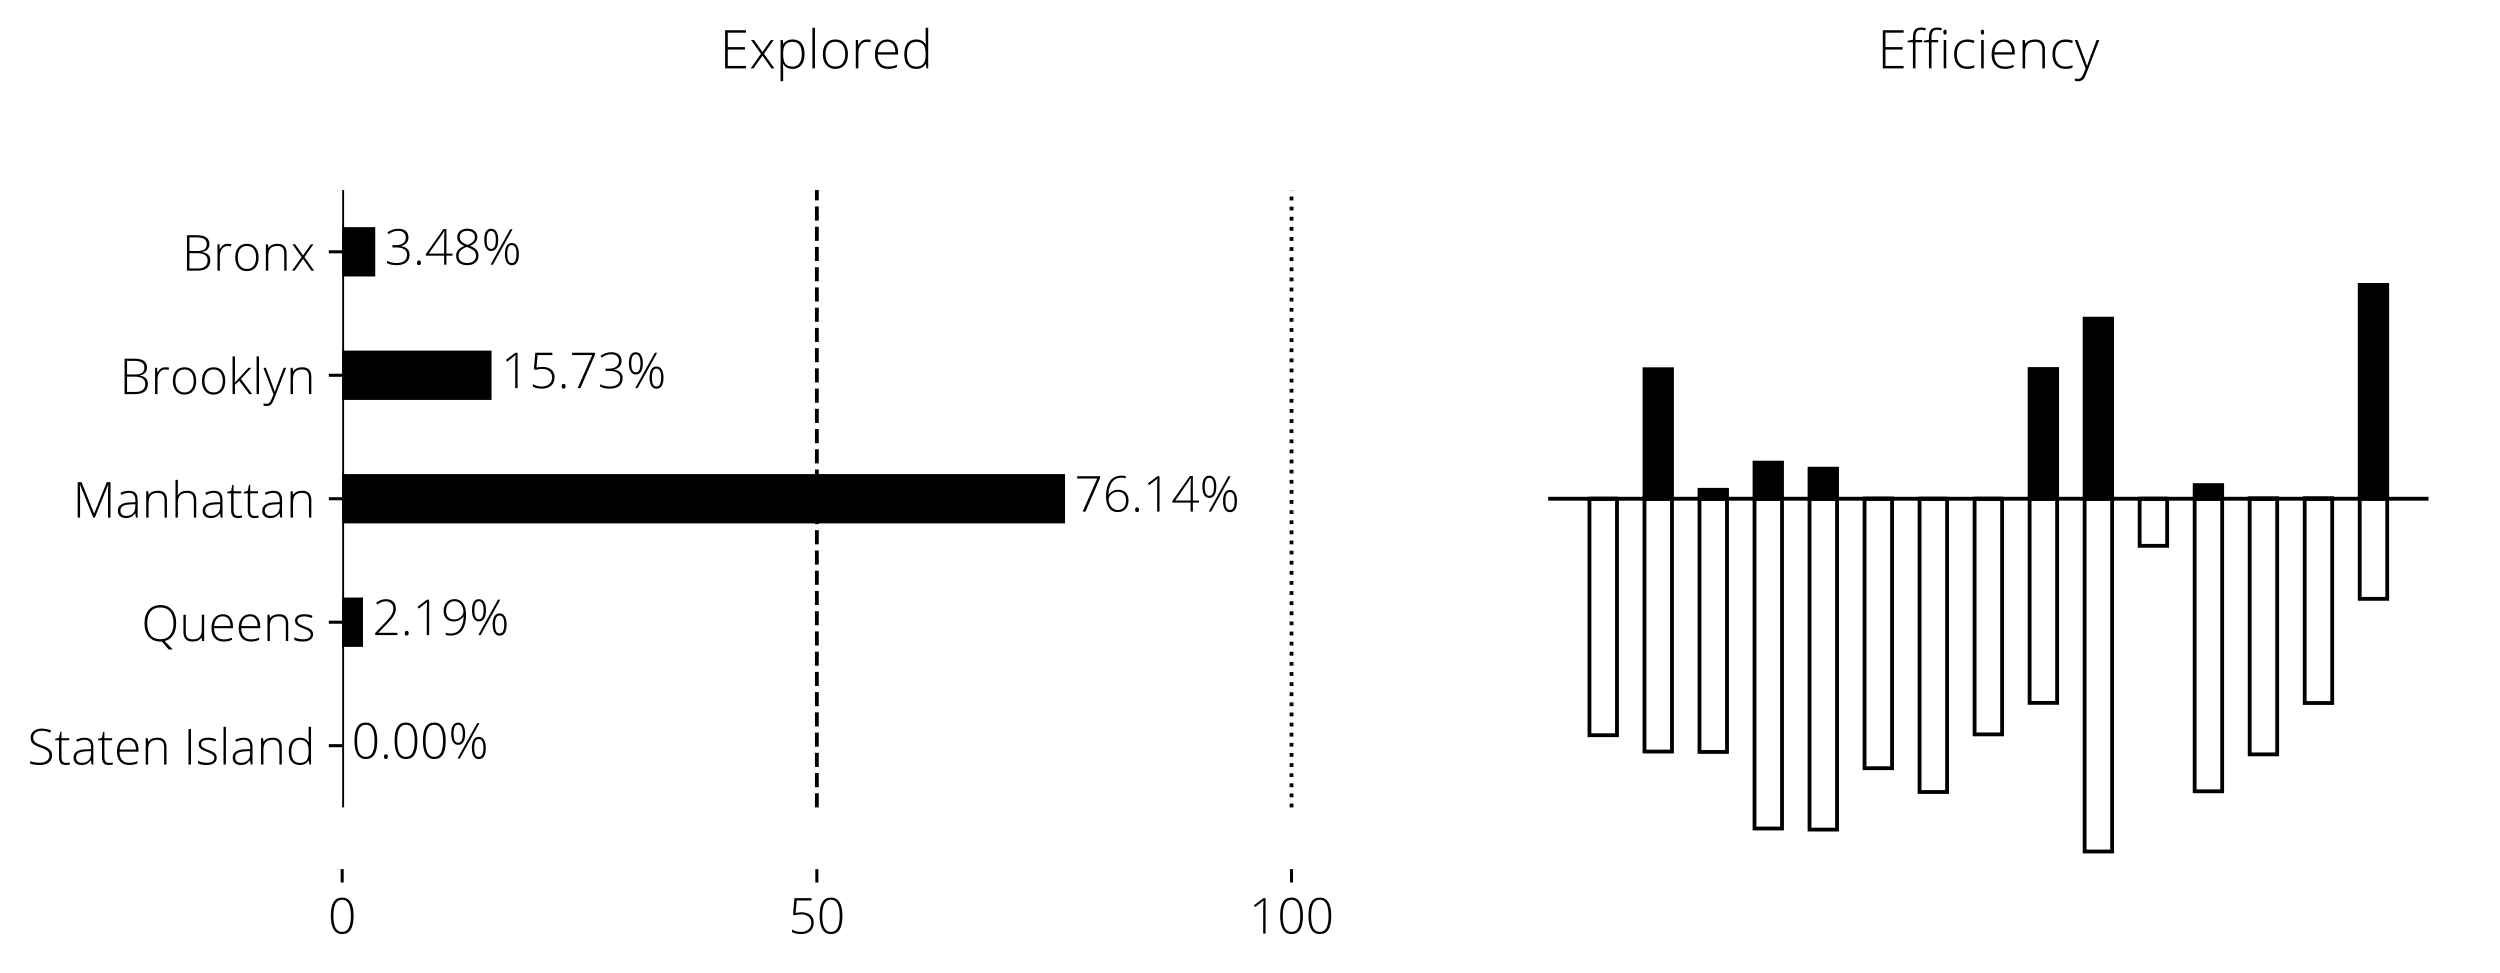
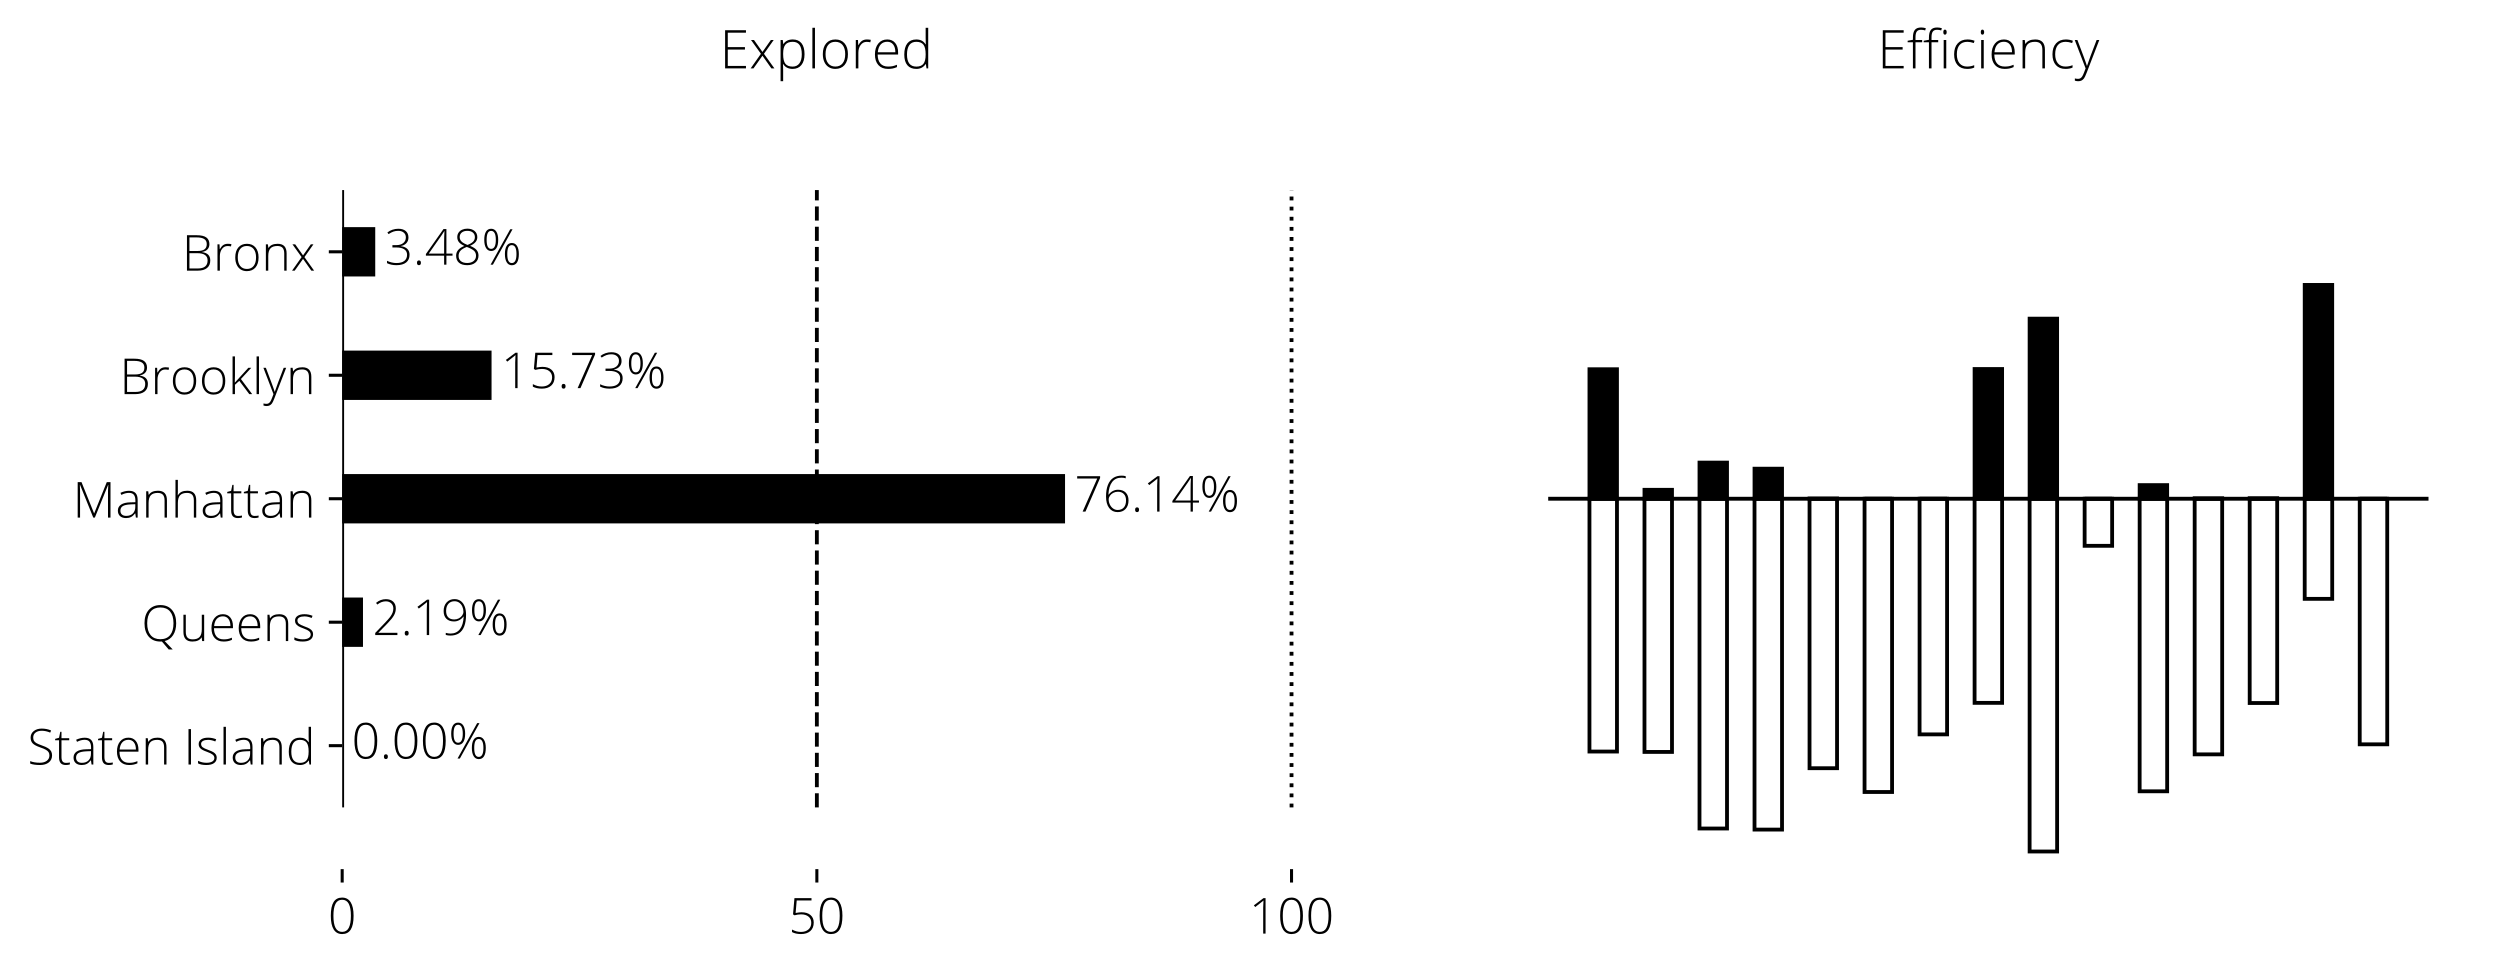
<svg xmlns="http://www.w3.org/2000/svg" xmlns:xlink="http://www.w3.org/1999/xlink" width="654.828pt" height="254.856pt" viewBox="0 0 654.828 254.856" version="1.1">
  <defs>
    <style type="text/css">*{stroke-linejoin: round; stroke-linecap: butt}</style>
  </defs>
  <g id="figure_1">
    <g id="patch_1">
      <path d="M 0 254.856  L 654.828 254.856  L 654.828 0  L 0 0  z " style="fill: #ffffff" />
    </g>
    <g id="axes_1">
      <g id="patch_2">
        <path d="M 89.628 227.654  L 343.265 227.654  L 343.265 33.614  L 89.628 33.614  L 89.628 227.654  z " style="fill: none" />
      </g>
      <g id="patch_3">
-         <path d="M 89.628 201.782  L 89.628 201.782  L 89.628 188.846  L 89.628 188.846  z " clip-path="url(#padeb6ed6e5)" />
+         <path d="M 89.628 201.782  L 89.628 201.782  L 89.628 188.846  L 89.628 188.846  z " clip-path="url(#pbe3a71fa09)" />
      </g>
      <g id="patch_4">
-         <path d="M 89.628 169.442  L 95.077 169.442  L 95.077 156.506  L 89.628 156.506  z " clip-path="url(#padeb6ed6e5)" />
+         <path d="M 89.628 169.442  L 95.077 169.442  L 95.077 156.506  L 89.628 156.506  z " clip-path="url(#pbe3a71fa09)" />
      </g>
      <g id="patch_5">
-         <path d="M 89.628 137.102  L 278.967 137.102  L 278.967 124.166  L 89.628 124.166  z " clip-path="url(#padeb6ed6e5)" />
+         <path d="M 89.628 137.102  L 278.967 137.102  L 278.967 124.166  L 89.628 124.166  z " clip-path="url(#pbe3a71fa09)" />
      </g>
      <g id="patch_6">
-         <path d="M 89.628 104.762  L 128.753 104.762  L 128.753 91.826  L 89.628 91.826  z " clip-path="url(#padeb6ed6e5)" />
+         <path d="M 89.628 104.762  L 128.753 104.762  L 128.753 91.826  L 89.628 91.826  z " clip-path="url(#pbe3a71fa09)" />
      </g>
      <g id="patch_7">
-         <path d="M 89.628 72.422  L 98.287 72.422  L 98.287 59.486  L 89.628 59.486  z " clip-path="url(#padeb6ed6e5)" />
+         <path d="M 89.628 72.422  L 98.287 72.422  L 98.287 59.486  L 89.628 59.486  z " clip-path="url(#pbe3a71fa09)" />
      </g>
      <g id="matplotlib.axis_1">
        <g id="xtick_1">
          <g id="line2d_1">
            <defs>
-               <path id="mfd1fc5ed3a" d="M 0 0  L 0 3.5  " style="stroke: #000000; stroke-width: 0.8" />
+               <path id="m4ee21bc2d2" d="M 0 0  L 0 3.5  " style="stroke: #000000; stroke-width: 0.8" />
            </defs>
            <g>
-               <use xlink:href="#mfd1fc5ed3a" x="89.628" y="227.654" style="stroke: #000000; stroke-width: 0.8" />
+               <use xlink:href="#m4ee21bc2d2" x="89.628" y="227.654" style="stroke: #000000; stroke-width: 0.8" />
            </g>
          </g>
          <g id="text_1">
            <g transform="translate(85.91836 244.5322)scale(0.13 -0.13)">
              <defs>
                <path id="OpenSans-Light-30" d="M 3297 2297  Q 3297 1094 2930 515  Q 2563 -63 1819 -63  Q 1103 -63 731 532  Q 359 1128 359 2297  Q 359 3491 720 4066  Q 1081 4641 1819 4641  Q 2541 4641 2919 4045  Q 3297 3450 3297 2297  z M 697 2297  Q 697 1234 975 726  Q 1253 219 1819 219  Q 2409 219 2679 744  Q 2950 1269 2950 2297  Q 2950 3309 2679 3834  Q 2409 4359 1819 4359  Q 1228 4359 962 3834  Q 697 3309 697 2297  z " transform="scale(0.015625)" />
              </defs>
              <use xlink:href="#OpenSans-Light-30" />
            </g>
          </g>
        </g>
        <g id="xtick_2">
          <g id="line2d_2">
            <g>
-               <use xlink:href="#mfd1fc5ed3a" x="213.96" y="227.654" style="stroke: #000000; stroke-width: 0.8" />
+               <use xlink:href="#m4ee21bc2d2" x="213.96" y="227.654" style="stroke: #000000; stroke-width: 0.8" />
            </g>
          </g>
          <g id="text_2">
            <g transform="translate(206.5398 244.5322)scale(0.13 -0.13)">
              <defs>
                <path id="OpenSans-Light-35" d="M 1678 2747  Q 2409 2747 2829 2394  Q 3250 2041 3250 1422  Q 3250 719 2812 328  Q 2375 -63 1606 -63  Q 1266 -63 959 4  Q 653 72 447 197  L 447 519  Q 784 347 1046 280  Q 1309 213 1606 213  Q 2206 213 2568 530  Q 2931 847 2931 1388  Q 2931 1897 2578 2187  Q 2225 2478 1619 2478  Q 1213 2478 769 2356  L 581 2478  L 763 4569  L 2963 4569  L 2963 4269  L 1056 4269  L 916 2656  Q 1403 2747 1678 2747  z " transform="scale(0.015625)" />
              </defs>
              <use xlink:href="#OpenSans-Light-35" />
              <use xlink:href="#OpenSans-Light-30" x="57.08" />
            </g>
          </g>
        </g>
        <g id="xtick_3">
          <g id="line2d_3">
            <g>
-               <use xlink:href="#mfd1fc5ed3a" x="338.292" y="227.654" style="stroke: #000000; stroke-width: 0.8" />
+               <use xlink:href="#m4ee21bc2d2" x="338.292" y="227.654" style="stroke: #000000; stroke-width: 0.8" />
            </g>
          </g>
          <g id="text_3">
            <g transform="translate(327.1613 244.5322)scale(0.13 -0.13)">
              <defs>
                <path id="OpenSans-Light-31" d="M 2131 0  L 1825 0  L 1825 3328  Q 1825 3781 1863 4269  Q 1816 4222 1766 4178  Q 1716 4134 800 3419  L 622 3641  L 1863 4569  L 2131 4569  L 2131 0  z " transform="scale(0.015625)" />
              </defs>
              <use xlink:href="#OpenSans-Light-31" />
              <use xlink:href="#OpenSans-Light-30" x="57.08" />
              <use xlink:href="#OpenSans-Light-30" x="114.16" />
            </g>
          </g>
        </g>
      </g>
      <g id="matplotlib.axis_2">
        <g id="ytick_1">
          <g id="line2d_4">
            <defs>
-               <path id="mb2c7fc1c8e" d="M 0 0  L -3.5 0  " style="stroke: #000000; stroke-width: 0.8" />
+               <path id="m075e2fd7c4" d="M 0 0  L -3.5 0  " style="stroke: #000000; stroke-width: 0.8" />
            </defs>
            <g>
-               <use xlink:href="#mb2c7fc1c8e" x="89.628" y="195.314" style="stroke: #000000; stroke-width: 0.8" />
+               <use xlink:href="#m075e2fd7c4" x="89.628" y="195.314" style="stroke: #000000; stroke-width: 0.8" />
            </g>
          </g>
          <g id="text_4">
            <g transform="translate(7.2 200.2532)scale(0.13 -0.13)">
              <defs>
                <path id="OpenSans-Light-53" d="M 3169 1178  Q 3169 606 2748 271  Q 2328 -63 1631 -63  Q 794 -63 347 122  L 347 441  Q 841 231 1606 231  Q 2169 231 2498 489  Q 2828 747 2828 1166  Q 2828 1425 2718 1595  Q 2609 1766 2362 1906  Q 2116 2047 1638 2209  Q 938 2450 670 2729  Q 403 3009 403 3475  Q 403 3988 804 4311  Q 1206 4634 1838 4634  Q 2481 4634 3047 4391  L 2931 4116  Q 2363 4353 1844 4353  Q 1338 4353 1038 4118  Q 738 3884 738 3481  Q 738 3228 830 3065  Q 922 2903 1131 2773  Q 1341 2644 1850 2463  Q 2384 2278 2653 2104  Q 2922 1931 3045 1711  Q 3169 1491 3169 1178  z " transform="scale(0.015625)" />
                <path id="OpenSans-Light-74" d="M 1466 213  Q 1759 213 1978 263  L 1978 13  Q 1753 -63 1459 -63  Q 1009 -63 795 178  Q 581 419 581 934  L 581 3128  L 78 3128  L 78 3309  L 581 3450  L 738 4219  L 897 4219  L 897 3397  L 1894 3397  L 1894 3128  L 897 3128  L 897 978  Q 897 588 1034 400  Q 1172 213 1466 213  z " transform="scale(0.015625)" />
                <path id="OpenSans-Light-61" d="M 2631 0  L 2553 538  L 2528 538  Q 2272 209 2001 73  Q 1731 -63 1363 -63  Q 863 -63 584 193  Q 306 450 306 903  Q 306 1400 720 1675  Q 1134 1950 1919 1966  L 2566 1984  L 2566 2209  Q 2566 2694 2369 2941  Q 2172 3188 1734 3188  Q 1263 3188 756 2925  L 641 3194  Q 1200 3456 1747 3456  Q 2306 3456 2582 3165  Q 2859 2875 2859 2259  L 2859 0  L 2631 0  z M 1381 219  Q 1925 219 2239 530  Q 2553 841 2553 1394  L 2553 1728  L 1959 1703  Q 1244 1669 939 1480  Q 634 1291 634 891  Q 634 572 829 395  Q 1025 219 1381 219  z " transform="scale(0.015625)" />
                <path id="OpenSans-Light-65" d="M 1941 -63  Q 1200 -63 786 393  Q 372 850 372 1672  Q 372 2484 772 2973  Q 1172 3463 1850 3463  Q 2450 3463 2797 3044  Q 3144 2625 3144 1906  L 3144 1656  L 697 1656  Q 703 956 1023 587  Q 1344 219 1941 219  Q 2231 219 2451 259  Q 2672 300 3009 434  L 3009 153  Q 2722 28 2478 -17  Q 2234 -63 1941 -63  z M 1850 3188  Q 1359 3188 1062 2864  Q 766 2541 716 1931  L 2816 1931  Q 2816 2522 2559 2855  Q 2303 3188 1850 3188  z " transform="scale(0.015625)" />
                <path id="OpenSans-Light-6e" d="M 2938 0  L 2938 2203  Q 2938 2716 2722 2948  Q 2506 3181 2053 3181  Q 1444 3181 1161 2873  Q 878 2566 878 1875  L 878 0  L 569 0  L 569 3397  L 831 3397  L 891 2931  L 909 2931  Q 1241 3463 2088 3463  Q 3244 3463 3244 2222  L 3244 0  L 2938 0  z " transform="scale(0.015625)" />
                <path id="OpenSans-Light-20" transform="scale(0.015625)" />
                <path id="OpenSans-Light-49" d="M 647 0  L 647 4569  L 966 4569  L 966 0  L 647 0  z " transform="scale(0.015625)" />
                <path id="OpenSans-Light-73" d="M 2675 884  Q 2675 428 2328 182  Q 1981 -63 1344 -63  Q 663 -63 263 147  L 263 481  Q 775 225 1344 225  Q 1847 225 2108 392  Q 2369 559 2369 838  Q 2369 1094 2161 1269  Q 1953 1444 1478 1613  Q 969 1797 762 1930  Q 556 2063 451 2230  Q 347 2397 347 2638  Q 347 3019 667 3241  Q 988 3463 1563 3463  Q 2113 3463 2606 3256  L 2491 2975  Q 1991 3181 1563 3181  Q 1147 3181 903 3043  Q 659 2906 659 2663  Q 659 2397 848 2237  Q 1038 2078 1588 1881  Q 2047 1716 2256 1583  Q 2466 1450 2570 1281  Q 2675 1113 2675 884  z " transform="scale(0.015625)" />
                <path id="OpenSans-Light-6c" d="M 878 0  L 569 0  L 569 4863  L 878 4863  L 878 0  z " transform="scale(0.015625)" />
                <path id="OpenSans-Light-64" d="M 1813 3463  Q 2181 3463 2450 3328  Q 2719 3194 2931 2869  L 2950 2869  Q 2931 3263 2931 3641  L 2931 4863  L 3238 4863  L 3238 0  L 3034 0  L 2956 519  L 2931 519  Q 2544 -63 1819 -63  Q 1116 -63 744 375  Q 372 813 372 1650  Q 372 2531 740 2997  Q 1109 3463 1813 3463  z M 1813 3181  Q 1256 3181 976 2790  Q 697 2400 697 1656  Q 697 213 1819 213  Q 2394 213 2662 547  Q 2931 881 2931 1650  L 2931 1703  Q 2931 2491 2667 2836  Q 2403 3181 1813 3181  z " transform="scale(0.015625)" />
              </defs>
              <use xlink:href="#OpenSans-Light-53" />
              <use xlink:href="#OpenSans-Light-74" x="54.492" />
              <use xlink:href="#OpenSans-Light-61" x="87.988" />
              <use xlink:href="#OpenSans-Light-74" x="140.967" />
              <use xlink:href="#OpenSans-Light-65" x="174.463" />
              <use xlink:href="#OpenSans-Light-6e" x="229.346" />
              <use xlink:href="#OpenSans-Light-20" x="288.33" />
              <use xlink:href="#OpenSans-Light-49" x="314.307" />
              <use xlink:href="#OpenSans-Light-73" x="339.502" />
              <use xlink:href="#OpenSans-Light-6c" x="386.084" />
              <use xlink:href="#OpenSans-Light-61" x="408.691" />
              <use xlink:href="#OpenSans-Light-6e" x="461.67" />
              <use xlink:href="#OpenSans-Light-64" x="520.654" />
            </g>
          </g>
        </g>
        <g id="ytick_2">
          <g id="line2d_5">
            <g>
-               <use xlink:href="#mb2c7fc1c8e" x="89.628" y="162.974" style="stroke: #000000; stroke-width: 0.8" />
+               <use xlink:href="#m075e2fd7c4" x="89.628" y="162.974" style="stroke: #000000; stroke-width: 0.8" />
            </g>
          </g>
          <g id="text_5">
            <g transform="translate(37.03094 167.9132)scale(0.13 -0.13)">
              <defs>
                <path id="OpenSans-Light-51" d="M 4488 2291  Q 4488 1372 4094 770  Q 3700 169 3003 0  L 4044 -1088  L 3525 -1088  L 2644 -56  L 2541 -63  L 2444 -63  Q 1491 -63 947 570  Q 403 1203 403 2297  Q 403 3388 951 4014  Q 1500 4641 2450 4641  Q 3406 4641 3947 4011  Q 4488 3381 4488 2291  z M 750 2291  Q 750 1309 1187 773  Q 1625 238 2444 238  Q 3269 238 3705 769  Q 4141 1300 4141 2291  Q 4141 3278 3705 3804  Q 3269 4331 2450 4331  Q 1634 4331 1192 3800  Q 750 3269 750 2291  z " transform="scale(0.015625)" />
                <path id="OpenSans-Light-75" d="M 838 3397  L 838 1197  Q 838 684 1053 451  Q 1269 219 1722 219  Q 2328 219 2614 525  Q 2900 831 2900 1522  L 2900 3397  L 3206 3397  L 3206 0  L 2944 0  L 2888 469  L 2869 469  Q 2538 -63 1691 -63  Q 531 -63 531 1178  L 531 3397  L 838 3397  z " transform="scale(0.015625)" />
              </defs>
              <use xlink:href="#OpenSans-Light-51" />
              <use xlink:href="#OpenSans-Light-75" x="76.416" />
              <use xlink:href="#OpenSans-Light-65" x="135.4" />
              <use xlink:href="#OpenSans-Light-65" x="190.283" />
              <use xlink:href="#OpenSans-Light-6e" x="245.166" />
              <use xlink:href="#OpenSans-Light-73" x="304.15" />
            </g>
          </g>
        </g>
        <g id="ytick_3">
          <g id="line2d_6">
            <g>
-               <use xlink:href="#mb2c7fc1c8e" x="89.628" y="130.634" style="stroke: #000000; stroke-width: 0.8" />
+               <use xlink:href="#m075e2fd7c4" x="89.628" y="130.634" style="stroke: #000000; stroke-width: 0.8" />
            </g>
          </g>
          <g id="text_6">
            <g transform="translate(19.03406 135.5732)scale(0.13 -0.13)">
              <defs>
                <path id="OpenSans-Light-4d" d="M 2656 0  L 953 4219  L 928 4219  Q 953 3831 953 3425  L 953 0  L 647 0  L 647 4569  L 1141 4569  L 2759 550  L 2778 550  L 4397 4569  L 4878 4569  L 4878 0  L 4556 0  L 4556 3463  Q 4556 3825 4594 4213  L 4569 4213  L 2859 0  L 2656 0  z " transform="scale(0.015625)" />
                <path id="OpenSans-Light-68" d="M 2938 0  L 2938 2203  Q 2938 2716 2722 2948  Q 2506 3181 2053 3181  Q 1444 3181 1161 2873  Q 878 2566 878 1875  L 878 0  L 569 0  L 569 4863  L 878 4863  L 878 3316  L 863 2881  L 884 2881  Q 1075 3188 1365 3325  Q 1656 3463 2088 3463  Q 3244 3463 3244 2222  L 3244 0  L 2938 0  z " transform="scale(0.015625)" />
              </defs>
              <use xlink:href="#OpenSans-Light-4d" />
              <use xlink:href="#OpenSans-Light-61" x="86.279" />
              <use xlink:href="#OpenSans-Light-6e" x="139.258" />
              <use xlink:href="#OpenSans-Light-68" x="198.242" />
              <use xlink:href="#OpenSans-Light-61" x="257.227" />
              <use xlink:href="#OpenSans-Light-74" x="310.205" />
              <use xlink:href="#OpenSans-Light-74" x="343.701" />
              <use xlink:href="#OpenSans-Light-61" x="377.197" />
              <use xlink:href="#OpenSans-Light-6e" x="430.176" />
            </g>
          </g>
        </g>
        <g id="ytick_4">
          <g id="line2d_7">
            <g>
-               <use xlink:href="#mb2c7fc1c8e" x="89.628" y="98.294" style="stroke: #000000; stroke-width: 0.8" />
+               <use xlink:href="#m075e2fd7c4" x="89.628" y="98.294" style="stroke: #000000; stroke-width: 0.8" />
            </g>
          </g>
          <g id="text_7">
            <g transform="translate(31.31703 103.2332)scale(0.13 -0.13)">
              <defs>
                <path id="OpenSans-Light-42" d="M 647 4569  L 1900 4569  Q 2747 4569 3144 4281  Q 3541 3994 3541 3413  Q 3541 3016 3298 2752  Q 3056 2488 2591 2413  L 2591 2394  Q 3138 2313 3395 2048  Q 3653 1784 3653 1313  Q 3653 681 3234 340  Q 2816 0 2047 0  L 647 0  L 647 4569  z M 966 2534  L 1972 2534  Q 2616 2534 2908 2748  Q 3200 2963 3200 3419  Q 3200 3875 2870 4081  Q 2541 4288 1888 4288  L 966 4288  L 966 2534  z M 966 2253  L 966 281  L 2041 281  Q 3309 281 3309 1313  Q 3309 2253 1972 2253  L 966 2253  z " transform="scale(0.015625)" />
                <path id="OpenSans-Light-72" d="M 1906 3463  Q 2122 3463 2369 3419  L 2309 3122  Q 2097 3175 1869 3175  Q 1434 3175 1156 2806  Q 878 2438 878 1875  L 878 0  L 569 0  L 569 3397  L 831 3397  L 863 2784  L 884 2784  Q 1094 3159 1331 3311  Q 1569 3463 1906 3463  z " transform="scale(0.015625)" />
                <path id="OpenSans-Light-6f" d="M 3378 1703  Q 3378 872 2975 404  Q 2572 -63 1863 -63  Q 1416 -63 1075 153  Q 734 369 553 772  Q 372 1175 372 1703  Q 372 2534 775 2998  Q 1178 3463 1881 3463  Q 2581 3463 2979 2992  Q 3378 2522 3378 1703  z M 697 1703  Q 697 1003 1005 611  Q 1313 219 1875 219  Q 2438 219 2745 611  Q 3053 1003 3053 1703  Q 3053 2406 2742 2793  Q 2431 3181 1869 3181  Q 1306 3181 1001 2795  Q 697 2409 697 1703  z " transform="scale(0.015625)" />
                <path id="OpenSans-Light-6b" d="M 872 1491  L 2606 3397  L 2981 3397  L 1644 1947  L 3097 0  L 2725 0  L 1434 1716  L 878 1209  L 878 0  L 569 0  L 569 4863  L 878 4863  L 878 2425  L 856 1491  L 872 1491  z " transform="scale(0.015625)" />
                <path id="OpenSans-Light-79" d="M 0 3397  L 319 3397  L 1038 1491  Q 1366 613 1453 306  L 1472 306  Q 1603 709 1900 1509  L 2619 3397  L 2938 3397  L 1416 -550  Q 1231 -1031 1106 -1200  Q 981 -1369 814 -1453  Q 647 -1538 409 -1538  Q 231 -1538 13 -1472  L 13 -1203  Q 194 -1253 403 -1253  Q 563 -1253 684 -1178  Q 806 -1103 904 -945  Q 1003 -788 1133 -445  Q 1263 -103 1300 0  L 0 3397  z " transform="scale(0.015625)" />
              </defs>
              <use xlink:href="#OpenSans-Light-42" />
              <use xlink:href="#OpenSans-Light-72" x="62.695" />
              <use xlink:href="#OpenSans-Light-6f" x="101.611" />
              <use xlink:href="#OpenSans-Light-6f" x="160.205" />
              <use xlink:href="#OpenSans-Light-6b" x="218.799" />
              <use xlink:href="#OpenSans-Light-6c" x="267.188" />
              <use xlink:href="#OpenSans-Light-79" x="289.795" />
              <use xlink:href="#OpenSans-Light-6e" x="335.693" />
            </g>
          </g>
        </g>
        <g id="ytick_5">
          <g id="line2d_8">
            <g>
-               <use xlink:href="#mb2c7fc1c8e" x="89.628" y="65.954" style="stroke: #000000; stroke-width: 0.8" />
+               <use xlink:href="#m075e2fd7c4" x="89.628" y="65.954" style="stroke: #000000; stroke-width: 0.8" />
            </g>
          </g>
          <g id="text_8">
            <g transform="translate(47.65641 70.89317)scale(0.13 -0.13)">
              <defs>
                <path id="OpenSans-Light-78" d="M 1403 1747  L 219 3397  L 575 3397  L 1588 1966  L 2591 3397  L 2931 3397  L 1766 1747  L 3016 0  L 2656 0  L 1588 1516  L 513 0  L 172 0  L 1403 1747  z " transform="scale(0.015625)" />
              </defs>
              <use xlink:href="#OpenSans-Light-42" />
              <use xlink:href="#OpenSans-Light-72" x="62.695" />
              <use xlink:href="#OpenSans-Light-6f" x="101.611" />
              <use xlink:href="#OpenSans-Light-6e" x="160.205" />
              <use xlink:href="#OpenSans-Light-78" x="219.189" />
            </g>
          </g>
        </g>
      </g>
      <g id="LineCollection_1">
-         <path d="M 89.628 211.484  L 89.628 49.784  " clip-path="url(#padeb6ed6e5)" style="fill: none; stroke: #000000" />
+         <path d="M 89.628 211.484  L 89.628 49.784  " clip-path="url(#pbe3a71fa09)" style="fill: none; stroke: #000000" />
      </g>
      <g id="LineCollection_2">
-         <path d="M 213.96 211.484  L 213.96 49.784  " clip-path="url(#padeb6ed6e5)" style="fill: none; stroke-dasharray: 3.7,1.6; stroke-dashoffset: 0; stroke: #000000" />
+         <path d="M 213.96 211.484  L 213.96 49.784  " clip-path="url(#pbe3a71fa09)" style="fill: none; stroke-dasharray: 3.7,1.6; stroke-dashoffset: 0; stroke: #000000" />
      </g>
      <g id="LineCollection_3">
-         <path d="M 338.292 211.484  L 338.292 49.784  " clip-path="url(#padeb6ed6e5)" style="fill: none; stroke-dasharray: 1,1.65; stroke-dashoffset: 0; stroke: #000000" />
+         <path d="M 338.292 211.484  L 338.292 49.784  " clip-path="url(#pbe3a71fa09)" style="fill: none; stroke-dasharray: 1,1.65; stroke-dashoffset: 0; stroke: #000000" />
      </g>
      <g id="text_9">
        <g transform="translate(92.11507 198.6911)scale(0.13 -0.13)">
          <defs>
            <path id="OpenSans-Light-2e" d="M 506 244  Q 506 550 756 550  Q 1013 550 1013 244  Q 1013 -63 756 -63  Q 506 -63 506 244  z " transform="scale(0.015625)" />
            <path id="OpenSans-Light-25" d="M 659 3206  Q 659 2625 800 2333  Q 941 2041 1241 2041  Q 1844 2041 1844 3206  Q 1844 3781 1689 4070  Q 1534 4359 1241 4359  Q 941 4359 800 4070  Q 659 3781 659 3206  z M 2150 3206  Q 2150 2500 1915 2133  Q 1681 1766 1241 1766  Q 825 1766 589 2142  Q 353 2519 353 3206  Q 353 3903 578 4268  Q 803 4634 1241 4634  Q 1675 4634 1912 4257  Q 2150 3881 2150 3206  z M 3322 1369  Q 3322 791 3462 502  Q 3603 213 3903 213  Q 4506 213 4506 1369  Q 4506 2522 3903 2522  Q 3603 2522 3462 2236  Q 3322 1950 3322 1369  z M 4813 1369  Q 4813 663 4581 295  Q 4350 -72 3909 -72  Q 3484 -72 3250 308  Q 3016 688 3016 1369  Q 3016 2072 3245 2434  Q 3475 2797 3909 2797  Q 4338 2797 4575 2422  Q 4813 2047 4813 1369  z M 4000 4569  L 1466 0  L 1166 0  L 3700 4569  L 4000 4569  z " transform="scale(0.015625)" />
          </defs>
          <use xlink:href="#OpenSans-Light-30" />
          <use xlink:href="#OpenSans-Light-2e" x="57.08" />
          <use xlink:href="#OpenSans-Light-30" x="80.859" />
          <use xlink:href="#OpenSans-Light-30" x="137.939" />
          <use xlink:href="#OpenSans-Light-25" x="195.02" />
        </g>
      </g>
      <g id="text_10">
        <g transform="translate(97.5641 166.3511)scale(0.13 -0.13)">
          <defs>
            <path id="OpenSans-Light-32" d="M 3213 0  L 353 0  L 353 275  L 1569 1544  Q 2081 2075 2287 2356  Q 2494 2638 2591 2894  Q 2688 3150 2688 3431  Q 2688 3841 2419 4097  Q 2150 4353 1722 4353  Q 1150 4353 628 3938  L 459 4153  Q 1031 4634 1728 4634  Q 2325 4634 2667 4315  Q 3009 3997 3009 3438  Q 3009 2984 2779 2561  Q 2550 2138 1941 1516  L 769 313  L 769 300  L 3213 300  L 3213 0  z " transform="scale(0.015625)" />
            <path id="OpenSans-Light-39" d="M 3238 2631  Q 3238 1731 3002 1125  Q 2766 519 2314 228  Q 1863 -63 1222 -63  Q 897 -63 622 19  L 622 288  Q 756 244 945 220  Q 1134 197 1234 197  Q 2006 197 2443 755  Q 2881 1313 2931 2381  L 2894 2381  Q 2666 2081 2350 1920  Q 2034 1759 1691 1759  Q 1056 1759 701 2109  Q 347 2459 347 3103  Q 347 3791 736 4216  Q 1125 4641 1747 4641  Q 2197 4641 2534 4405  Q 2872 4169 3055 3712  Q 3238 3256 3238 2631  z M 1747 4366  Q 1253 4366 959 4033  Q 666 3700 666 3122  Q 666 2578 937 2297  Q 1209 2016 1716 2016  Q 2031 2016 2304 2156  Q 2578 2297 2739 2530  Q 2900 2763 2900 3003  Q 2900 3369 2754 3687  Q 2609 4006 2348 4186  Q 2088 4366 1747 4366  z " transform="scale(0.015625)" />
          </defs>
          <use xlink:href="#OpenSans-Light-32" />
          <use xlink:href="#OpenSans-Light-2e" x="57.08" />
          <use xlink:href="#OpenSans-Light-31" x="80.859" />
          <use xlink:href="#OpenSans-Light-39" x="137.939" />
          <use xlink:href="#OpenSans-Light-25" x="195.02" />
        </g>
      </g>
      <g id="text_11">
        <g transform="translate(281.4537 134.0111)scale(0.13 -0.13)">
          <defs>
            <path id="OpenSans-Light-37" d="M 1044 0  L 2925 4269  L 341 4269  L 341 4569  L 3297 4569  L 3297 4341  L 1409 0  L 1044 0  z " transform="scale(0.015625)" />
            <path id="OpenSans-Light-36" d="M 409 1947  Q 409 2838 651 3445  Q 894 4053 1339 4347  Q 1784 4641 2413 4641  Q 2706 4641 2950 4569  L 2950 4294  Q 2722 4378 2400 4378  Q 1628 4378 1198 3822  Q 769 3266 716 2203  L 756 2203  Q 994 2509 1300 2665  Q 1606 2822 1947 2822  Q 2588 2822 2948 2456  Q 3309 2091 3309 1447  Q 3309 747 2929 342  Q 2550 -63 1906 -63  Q 1213 -63 811 467  Q 409 997 409 1947  z M 1906 213  Q 2419 213 2703 534  Q 2988 856 2988 1453  Q 2988 1978 2706 2272  Q 2425 2566 1941 2566  Q 1622 2566 1348 2425  Q 1075 2284 912 2051  Q 750 1819 750 1575  Q 750 1228 904 908  Q 1059 588 1323 400  Q 1588 213 1906 213  z " transform="scale(0.015625)" />
            <path id="OpenSans-Light-34" d="M 3566 1166  L 2778 1166  L 2778 0  L 2484 0  L 2484 1166  L 134 1166  L 134 1375  L 2400 4594  L 2778 4594  L 2778 1434  L 3566 1434  L 3566 1166  z M 2484 1434  L 2484 2741  Q 2484 3684 2528 4325  L 2503 4325  Q 2441 4209 2119 3738  L 506 1434  L 2484 1434  z " transform="scale(0.015625)" />
          </defs>
          <use xlink:href="#OpenSans-Light-37" />
          <use xlink:href="#OpenSans-Light-36" x="57.08" />
          <use xlink:href="#OpenSans-Light-2e" x="114.16" />
          <use xlink:href="#OpenSans-Light-31" x="137.939" />
          <use xlink:href="#OpenSans-Light-34" x="195.02" />
          <use xlink:href="#OpenSans-Light-25" x="252.1" />
        </g>
      </g>
      <g id="text_12">
        <g transform="translate(131.2399 101.6711)scale(0.13 -0.13)">
          <defs>
            <path id="OpenSans-Light-33" d="M 3059 3494  Q 3059 3069 2792 2778  Q 2525 2488 2075 2406  L 2075 2388  Q 2625 2319 2912 2037  Q 3200 1756 3200 1281  Q 3200 641 2764 289  Q 2328 -63 1509 -63  Q 813 -63 294 197  L 294 506  Q 556 369 882 291  Q 1209 213 1497 213  Q 2188 213 2534 492  Q 2881 772 2881 1281  Q 2881 1734 2526 1978  Q 2172 2222 1484 2222  L 991 2222  L 991 2522  L 1491 2522  Q 2059 2522 2392 2792  Q 2725 3063 2725 3525  Q 2725 3906 2454 4136  Q 2184 4366 1747 4366  Q 1406 4366 1125 4270  Q 844 4175 494 3944  L 341 4153  Q 606 4375 981 4504  Q 1356 4634 1741 4634  Q 2372 4634 2715 4336  Q 3059 4038 3059 3494  z " transform="scale(0.015625)" />
          </defs>
          <use xlink:href="#OpenSans-Light-31" />
          <use xlink:href="#OpenSans-Light-35" x="57.08" />
          <use xlink:href="#OpenSans-Light-2e" x="114.16" />
          <use xlink:href="#OpenSans-Light-37" x="137.939" />
          <use xlink:href="#OpenSans-Light-33" x="195.02" />
          <use xlink:href="#OpenSans-Light-25" x="252.1" />
        </g>
      </g>
      <g id="text_13">
        <g transform="translate(100.7736 69.33114)scale(0.13 -0.13)">
          <defs>
            <path id="OpenSans-Light-38" d="M 1819 4647  Q 2400 4647 2754 4350  Q 3109 4053 3109 3547  Q 3109 3197 2889 2928  Q 2669 2659 2175 2431  Q 2775 2184 3019 1890  Q 3263 1597 3263 1178  Q 3263 613 2867 275  Q 2472 -63 1806 -63  Q 1116 -63 747 253  Q 378 569 378 1172  Q 378 1581 637 1890  Q 897 2200 1441 2419  Q 938 2656 731 2920  Q 525 3184 525 3553  Q 525 3881 690 4129  Q 856 4378 1154 4512  Q 1453 4647 1819 4647  z M 697 1125  Q 697 694 989 456  Q 1281 219 1806 219  Q 2319 219 2631 470  Q 2944 722 2944 1153  Q 2944 1541 2698 1783  Q 2453 2025 1753 2291  Q 1178 2069 937 1800  Q 697 1531 697 1125  z M 1813 4366  Q 1372 4366 1105 4148  Q 838 3931 838 3553  Q 838 3334 936 3167  Q 1034 3000 1220 2864  Q 1406 2728 1844 2547  Q 2353 2744 2575 2981  Q 2797 3219 2797 3553  Q 2797 3928 2533 4147  Q 2269 4366 1813 4366  z " transform="scale(0.015625)" />
          </defs>
          <use xlink:href="#OpenSans-Light-33" />
          <use xlink:href="#OpenSans-Light-2e" x="57.08" />
          <use xlink:href="#OpenSans-Light-34" x="80.859" />
          <use xlink:href="#OpenSans-Light-38" x="137.939" />
          <use xlink:href="#OpenSans-Light-25" x="195.02" />
        </g>
      </g>
      <g id="text_14">
        <g transform="translate(188.5144 17.91219)scale(0.14 -0.14)">
          <defs>
            <path id="OpenSans-Light-45" d="M 3144 0  L 647 0  L 647 4569  L 3144 4569  L 3144 4275  L 966 4275  L 966 2547  L 3022 2547  L 3022 2253  L 966 2253  L 966 294  L 3144 294  L 3144 0  z " transform="scale(0.015625)" />
            <path id="OpenSans-Light-70" d="M 2022 -63  Q 1238 -63 878 525  L 856 525  L 866 263  Q 878 31 878 -244  L 878 -1538  L 569 -1538  L 569 3397  L 831 3397  L 891 2913  L 909 2913  Q 1259 3463 2028 3463  Q 2716 3463 3077 3011  Q 3438 2559 3438 1697  Q 3438 859 3058 398  Q 2678 -63 2022 -63  z M 2016 213  Q 2538 213 2823 600  Q 3109 988 3109 1684  Q 3109 3181 2028 3181  Q 1434 3181 1156 2854  Q 878 2528 878 1791  L 878 1691  Q 878 894 1145 553  Q 1413 213 2016 213  z " transform="scale(0.015625)" />
          </defs>
          <use xlink:href="#OpenSans-Light-45" />
          <use xlink:href="#OpenSans-Light-78" x="55.176" />
          <use xlink:href="#OpenSans-Light-70" x="104.98" />
          <use xlink:href="#OpenSans-Light-6c" x="164.502" />
          <use xlink:href="#OpenSans-Light-6f" x="187.109" />
          <use xlink:href="#OpenSans-Light-72" x="245.703" />
          <use xlink:href="#OpenSans-Light-65" x="284.619" />
          <use xlink:href="#OpenSans-Light-64" x="339.502" />
        </g>
      </g>
    </g>
    <g id="axes_2">
      <g id="patch_8">
-         <path d="M 416.329 130.634  L 423.535 130.634  L 423.535 130.634  L 416.329 130.634  z " clip-path="url(#p0a3b9fc82b)" style="stroke: #000000; stroke-linejoin: miter" />
+         <path d="M 416.329 130.634  L 423.535 130.634  L 423.535 96.715  L 416.329 96.715  z " clip-path="url(#p4968fe805e)" style="stroke: #000000; stroke-linejoin: miter" />
      </g>
      <g id="patch_9">
-         <path d="M 430.741 130.634  L 437.946 130.634  L 437.946 96.715  L 430.741 96.715  z " clip-path="url(#p0a3b9fc82b)" style="stroke: #000000; stroke-linejoin: miter" />
+         <path d="M 430.741 130.634  L 437.946 130.634  L 437.946 128.295  L 430.741 128.295  z " clip-path="url(#p4968fe805e)" style="stroke: #000000; stroke-linejoin: miter" />
      </g>
      <g id="patch_10">
-         <path d="M 445.152 130.634  L 452.357 130.634  L 452.357 128.295  L 445.152 128.295  z " clip-path="url(#p0a3b9fc82b)" style="stroke: #000000; stroke-linejoin: miter" />
+         <path d="M 445.152 130.634  L 452.357 130.634  L 452.357 121.169  L 445.152 121.169  z " clip-path="url(#p4968fe805e)" style="stroke: #000000; stroke-linejoin: miter" />
      </g>
      <g id="patch_11">
-         <path d="M 459.563 130.634  L 466.768 130.634  L 466.768 121.169  L 459.563 121.169  z " clip-path="url(#p0a3b9fc82b)" style="stroke: #000000; stroke-linejoin: miter" />
+         <path d="M 459.563 130.634  L 466.768 130.634  L 466.768 122.763  L 459.563 122.763  z " clip-path="url(#p4968fe805e)" style="stroke: #000000; stroke-linejoin: miter" />
      </g>
      <g id="patch_12">
-         <path d="M 473.974 130.634  L 481.18 130.634  L 481.18 122.763  L 473.974 122.763  z " clip-path="url(#p0a3b9fc82b)" style="stroke: #000000; stroke-linejoin: miter" />
+         <path d="M 473.974 130.634  L 481.18 130.634  L 481.18 130.596  L 473.974 130.596  z " clip-path="url(#p4968fe805e)" style="stroke: #000000; stroke-linejoin: miter" />
      </g>
      <g id="patch_13">
-         <path d="M 488.385 130.634  L 495.591 130.634  L 495.591 130.596  L 488.385 130.596  z " clip-path="url(#p0a3b9fc82b)" style="stroke: #000000; stroke-linejoin: miter" />
+         <path d="M 488.385 130.634  L 495.591 130.634  L 495.591 130.634  L 488.385 130.634  z " clip-path="url(#p4968fe805e)" style="stroke: #000000; stroke-linejoin: miter" />
      </g>
      <g id="patch_14">
-         <path d="M 502.796 130.634  L 510.002 130.634  L 510.002 130.634  L 502.796 130.634  z " clip-path="url(#p0a3b9fc82b)" style="stroke: #000000; stroke-linejoin: miter" />
+         <path d="M 502.796 130.634  L 510.002 130.634  L 510.002 130.634  L 502.796 130.634  z " clip-path="url(#p4968fe805e)" style="stroke: #000000; stroke-linejoin: miter" />
      </g>
      <g id="patch_15">
-         <path d="M 517.207 130.634  L 524.413 130.634  L 524.413 130.634  L 517.207 130.634  z " clip-path="url(#p0a3b9fc82b)" style="stroke: #000000; stroke-linejoin: miter" />
+         <path d="M 517.207 130.634  L 524.413 130.634  L 524.413 96.657  L 517.207 96.657  z " clip-path="url(#p4968fe805e)" style="stroke: #000000; stroke-linejoin: miter" />
      </g>
      <g id="patch_16">
-         <path d="M 531.619 130.634  L 538.824 130.634  L 538.824 96.657  L 531.619 96.657  z " clip-path="url(#p0a3b9fc82b)" style="stroke: #000000; stroke-linejoin: miter" />
+         <path d="M 531.619 130.634  L 538.824 130.634  L 538.824 83.464  L 531.619 83.464  z " clip-path="url(#p4968fe805e)" style="stroke: #000000; stroke-linejoin: miter" />
      </g>
      <g id="patch_17">
-         <path d="M 546.03 130.634  L 553.235 130.634  L 553.235 83.464  L 546.03 83.464  z " clip-path="url(#p0a3b9fc82b)" style="stroke: #000000; stroke-linejoin: miter" />
+         <path d="M 546.03 130.634  L 553.235 130.634  L 553.235 130.634  L 546.03 130.634  z " clip-path="url(#p4968fe805e)" style="stroke: #000000; stroke-linejoin: miter" />
      </g>
      <g id="patch_18">
-         <path d="M 560.441 130.634  L 567.647 130.634  L 567.647 130.634  L 560.441 130.634  z " clip-path="url(#p0a3b9fc82b)" style="stroke: #000000; stroke-linejoin: miter" />
+         <path d="M 560.441 130.634  L 567.647 130.634  L 567.647 127.065  L 560.441 127.065  z " clip-path="url(#p4968fe805e)" style="stroke: #000000; stroke-linejoin: miter" />
      </g>
      <g id="patch_19">
-         <path d="M 574.852 130.634  L 582.058 130.634  L 582.058 127.065  L 574.852 127.065  z " clip-path="url(#p0a3b9fc82b)" style="stroke: #000000; stroke-linejoin: miter" />
+         <path d="M 574.852 130.634  L 582.058 130.634  L 582.058 130.529  L 574.852 130.529  z " clip-path="url(#p4968fe805e)" style="stroke: #000000; stroke-linejoin: miter" />
      </g>
      <g id="patch_20">
-         <path d="M 589.263 130.634  L 596.469 130.634  L 596.469 130.529  L 589.263 130.529  z " clip-path="url(#p0a3b9fc82b)" style="stroke: #000000; stroke-linejoin: miter" />
+         <path d="M 589.263 130.634  L 596.469 130.634  L 596.469 130.512  L 589.263 130.512  z " clip-path="url(#p4968fe805e)" style="stroke: #000000; stroke-linejoin: miter" />
      </g>
      <g id="patch_21">
-         <path d="M 603.674 130.634  L 610.88 130.634  L 610.88 130.512  L 603.674 130.512  z " clip-path="url(#p0a3b9fc82b)" style="stroke: #000000; stroke-linejoin: miter" />
+         <path d="M 603.674 130.634  L 610.88 130.634  L 610.88 74.631  L 603.674 74.631  z " clip-path="url(#p4968fe805e)" style="stroke: #000000; stroke-linejoin: miter" />
      </g>
      <g id="patch_22">
-         <path d="M 618.086 130.634  L 625.291 130.634  L 625.291 74.631  L 618.086 74.631  z " clip-path="url(#p0a3b9fc82b)" style="stroke: #000000; stroke-linejoin: miter" />
+         <path d="M 618.086 130.634  L 625.291 130.634  L 625.291 130.634  L 618.086 130.634  z " clip-path="url(#p4968fe805e)" style="stroke: #000000; stroke-linejoin: miter" />
      </g>
      <g id="patch_23">
-         <path d="M 416.329 130.634  L 423.535 130.634  L 423.535 192.579  L 416.329 192.579  L 416.329 130.634  z " clip-path="url(#p0a3b9fc82b)" style="fill: none; stroke: #000000; stroke-linejoin: miter" />
+         <path d="M 416.329 130.634  L 423.535 130.634  L 423.535 196.853  L 416.329 196.853  L 416.329 130.634  z " clip-path="url(#p4968fe805e)" style="fill: none; stroke: #000000; stroke-linejoin: miter" />
      </g>
      <g id="patch_24">
-         <path d="M 430.741 130.634  L 437.946 130.634  L 437.946 196.853  L 430.741 196.853  L 430.741 130.634  z " clip-path="url(#p0a3b9fc82b)" style="fill: none; stroke: #000000; stroke-linejoin: miter" />
+         <path d="M 430.741 130.634  L 437.946 130.634  L 437.946 196.955  L 430.741 196.955  L 430.741 130.634  z " clip-path="url(#p4968fe805e)" style="fill: none; stroke: #000000; stroke-linejoin: miter" />
      </g>
      <g id="patch_25">
-         <path d="M 445.152 130.634  L 452.357 130.634  L 452.357 196.955  L 445.152 196.955  L 445.152 130.634  z " clip-path="url(#p0a3b9fc82b)" style="fill: none; stroke: #000000; stroke-linejoin: miter" />
+         <path d="M 445.152 130.634  L 452.357 130.634  L 452.357 217.013  L 445.152 217.013  L 445.152 130.634  z " clip-path="url(#p4968fe805e)" style="fill: none; stroke: #000000; stroke-linejoin: miter" />
      </g>
      <g id="patch_26">
-         <path d="M 459.563 130.634  L 466.768 130.634  L 466.768 217.013  L 459.563 217.013  L 459.563 130.634  z " clip-path="url(#p0a3b9fc82b)" style="fill: none; stroke: #000000; stroke-linejoin: miter" />
+         <path d="M 459.563 130.634  L 466.768 130.634  L 466.768 217.294  L 459.563 217.294  L 459.563 130.634  z " clip-path="url(#p4968fe805e)" style="fill: none; stroke: #000000; stroke-linejoin: miter" />
      </g>
      <g id="patch_27">
-         <path d="M 473.974 130.634  L 481.18 130.634  L 481.18 217.294  L 473.974 217.294  L 473.974 130.634  z " clip-path="url(#p0a3b9fc82b)" style="fill: none; stroke: #000000; stroke-linejoin: miter" />
+         <path d="M 473.974 130.634  L 481.18 130.634  L 481.18 201.218  L 473.974 201.218  L 473.974 130.634  z " clip-path="url(#p4968fe805e)" style="fill: none; stroke: #000000; stroke-linejoin: miter" />
      </g>
      <g id="patch_28">
-         <path d="M 488.385 130.634  L 495.591 130.634  L 495.591 201.218  L 488.385 201.218  L 488.385 130.634  z " clip-path="url(#p0a3b9fc82b)" style="fill: none; stroke: #000000; stroke-linejoin: miter" />
+         <path d="M 488.385 130.634  L 495.591 130.634  L 495.591 207.448  L 488.385 207.448  L 488.385 130.634  z " clip-path="url(#p4968fe805e)" style="fill: none; stroke: #000000; stroke-linejoin: miter" />
      </g>
      <g id="patch_29">
-         <path d="M 502.796 130.634  L 510.002 130.634  L 510.002 207.448  L 502.796 207.448  L 502.796 130.634  z " clip-path="url(#p0a3b9fc82b)" style="fill: none; stroke: #000000; stroke-linejoin: miter" />
+         <path d="M 502.796 130.634  L 510.002 130.634  L 510.002 192.357  L 502.796 192.357  L 502.796 130.634  z " clip-path="url(#p4968fe805e)" style="fill: none; stroke: #000000; stroke-linejoin: miter" />
      </g>
      <g id="patch_30">
-         <path d="M 517.207 130.634  L 524.413 130.634  L 524.413 192.357  L 517.207 192.357  L 517.207 130.634  z " clip-path="url(#p0a3b9fc82b)" style="fill: none; stroke: #000000; stroke-linejoin: miter" />
+         <path d="M 517.207 130.634  L 524.413 130.634  L 524.413 184.102  L 517.207 184.102  L 517.207 130.634  z " clip-path="url(#p4968fe805e)" style="fill: none; stroke: #000000; stroke-linejoin: miter" />
      </g>
      <g id="patch_31">
-         <path d="M 531.619 130.634  L 538.824 130.634  L 538.824 184.102  L 531.619 184.102  L 531.619 130.634  z " clip-path="url(#p0a3b9fc82b)" style="fill: none; stroke: #000000; stroke-linejoin: miter" />
+         <path d="M 531.619 130.634  L 538.824 130.634  L 538.824 223.034  L 531.619 223.034  L 531.619 130.634  z " clip-path="url(#p4968fe805e)" style="fill: none; stroke: #000000; stroke-linejoin: miter" />
      </g>
      <g id="patch_32">
-         <path d="M 546.03 130.634  L 553.235 130.634  L 553.235 223.034  L 546.03 223.034  L 546.03 130.634  z " clip-path="url(#p0a3b9fc82b)" style="fill: none; stroke: #000000; stroke-linejoin: miter" />
+         <path d="M 546.03 130.634  L 553.235 130.634  L 553.235 142.966  L 546.03 142.966  L 546.03 130.634  z " clip-path="url(#p4968fe805e)" style="fill: none; stroke: #000000; stroke-linejoin: miter" />
      </g>
      <g id="patch_33">
-         <path d="M 560.441 130.634  L 567.647 130.634  L 567.647 142.966  L 560.441 142.966  L 560.441 130.634  z " clip-path="url(#p0a3b9fc82b)" style="fill: none; stroke: #000000; stroke-linejoin: miter" />
+         <path d="M 560.441 130.634  L 567.647 130.634  L 567.647 207.266  L 560.441 207.266  L 560.441 130.634  z " clip-path="url(#p4968fe805e)" style="fill: none; stroke: #000000; stroke-linejoin: miter" />
      </g>
      <g id="patch_34">
-         <path d="M 574.852 130.634  L 582.058 130.634  L 582.058 207.266  L 574.852 207.266  L 574.852 130.634  z " clip-path="url(#p0a3b9fc82b)" style="fill: none; stroke: #000000; stroke-linejoin: miter" />
+         <path d="M 574.852 130.634  L 582.058 130.634  L 582.058 197.591  L 574.852 197.591  L 574.852 130.634  z " clip-path="url(#p4968fe805e)" style="fill: none; stroke: #000000; stroke-linejoin: miter" />
      </g>
      <g id="patch_35">
-         <path d="M 589.263 130.634  L 596.469 130.634  L 596.469 197.591  L 589.263 197.591  L 589.263 130.634  z " clip-path="url(#p0a3b9fc82b)" style="fill: none; stroke: #000000; stroke-linejoin: miter" />
+         <path d="M 589.263 130.634  L 596.469 130.634  L 596.469 184.14  L 589.263 184.14  L 589.263 130.634  z " clip-path="url(#p4968fe805e)" style="fill: none; stroke: #000000; stroke-linejoin: miter" />
      </g>
      <g id="patch_36">
-         <path d="M 603.674 130.634  L 610.88 130.634  L 610.88 184.14  L 603.674 184.14  L 603.674 130.634  z " clip-path="url(#p0a3b9fc82b)" style="fill: none; stroke: #000000; stroke-linejoin: miter" />
+         <path d="M 603.674 130.634  L 610.88 130.634  L 610.88 156.857  L 603.674 156.857  L 603.674 130.634  z " clip-path="url(#p4968fe805e)" style="fill: none; stroke: #000000; stroke-linejoin: miter" />
      </g>
      <g id="patch_37">
-         <path d="M 618.086 130.634  L 625.291 130.634  L 625.291 156.857  L 618.086 156.857  L 618.086 130.634  z " clip-path="url(#p0a3b9fc82b)" style="fill: none; stroke: #000000; stroke-linejoin: miter" />
+         <path d="M 618.086 130.634  L 625.291 130.634  L 625.291 194.962  L 618.086 194.962  L 618.086 130.634  z " clip-path="url(#p4968fe805e)" style="fill: none; stroke: #000000; stroke-linejoin: miter" />
      </g>
      <g id="LineCollection_4">
-         <path d="M 405.521 130.634  L 636.1 130.634  " clip-path="url(#p0a3b9fc82b)" style="fill: none; stroke: #000000" />
+         <path d="M 405.521 130.634  L 636.1 130.634  " clip-path="url(#p4968fe805e)" style="fill: none; stroke: #000000" />
      </g>
      <g id="text_15">
        <g transform="translate(491.7482 17.91219)scale(0.14 -0.14)">
          <defs>
            <path id="OpenSans-Light-66" d="M 1831 3128  L 1031 3128  L 1031 0  L 722 0  L 722 3128  L 91 3128  L 91 3309  L 722 3425  L 722 3688  Q 722 4313 951 4605  Q 1181 4897 1703 4897  Q 1984 4897 2266 4813  L 2194 4544  Q 1944 4622 1697 4622  Q 1334 4622 1182 4408  Q 1031 4194 1031 3713  L 1031 3397  L 1831 3397  L 1831 3128  z " transform="scale(0.015625)" />
            <path id="OpenSans-Light-69" d="M 878 0  L 569 0  L 569 3397  L 878 3397  L 878 0  z M 525 4341  Q 525 4641 722 4641  Q 819 4641 873 4562  Q 928 4484 928 4341  Q 928 4200 873 4119  Q 819 4038 722 4038  Q 525 4038 525 4341  z " transform="scale(0.015625)" />
            <path id="OpenSans-Light-63" d="M 1925 -63  Q 1197 -63 784 396  Q 372 856 372 1678  Q 372 2522 800 2992  Q 1228 3463 1972 3463  Q 2413 3463 2816 3309  L 2731 3034  Q 2291 3181 1966 3181  Q 1341 3181 1019 2795  Q 697 2409 697 1684  Q 697 997 1019 608  Q 1341 219 1919 219  Q 2381 219 2778 384  L 2778 97  Q 2453 -63 1925 -63  z " transform="scale(0.015625)" />
          </defs>
          <use xlink:href="#OpenSans-Light-45" />
          <use xlink:href="#OpenSans-Light-66" x="55.176" />
          <use xlink:href="#OpenSans-Light-66" x="85.156" />
          <use xlink:href="#OpenSans-Light-69" x="115.137" />
          <use xlink:href="#OpenSans-Light-63" x="137.744" />
          <use xlink:href="#OpenSans-Light-69" x="185.254" />
          <use xlink:href="#OpenSans-Light-65" x="207.861" />
          <use xlink:href="#OpenSans-Light-6e" x="262.744" />
          <use xlink:href="#OpenSans-Light-63" x="321.729" />
          <use xlink:href="#OpenSans-Light-79" x="369.238" />
        </g>
      </g>
    </g>
  </g>
  <defs>
-     <clipPath id="padeb6ed6e5">
+     <clipPath id="pbe3a71fa09">
      <rect x="89.628" y="33.614" width="253.636" height="194.04" />
    </clipPath>
-     <clipPath id="p0a3b9fc82b">
+     <clipPath id="p4968fe805e">
      <rect x="393.992" y="33.614" width="253.636" height="194.04" />
    </clipPath>
  </defs>
</svg>
